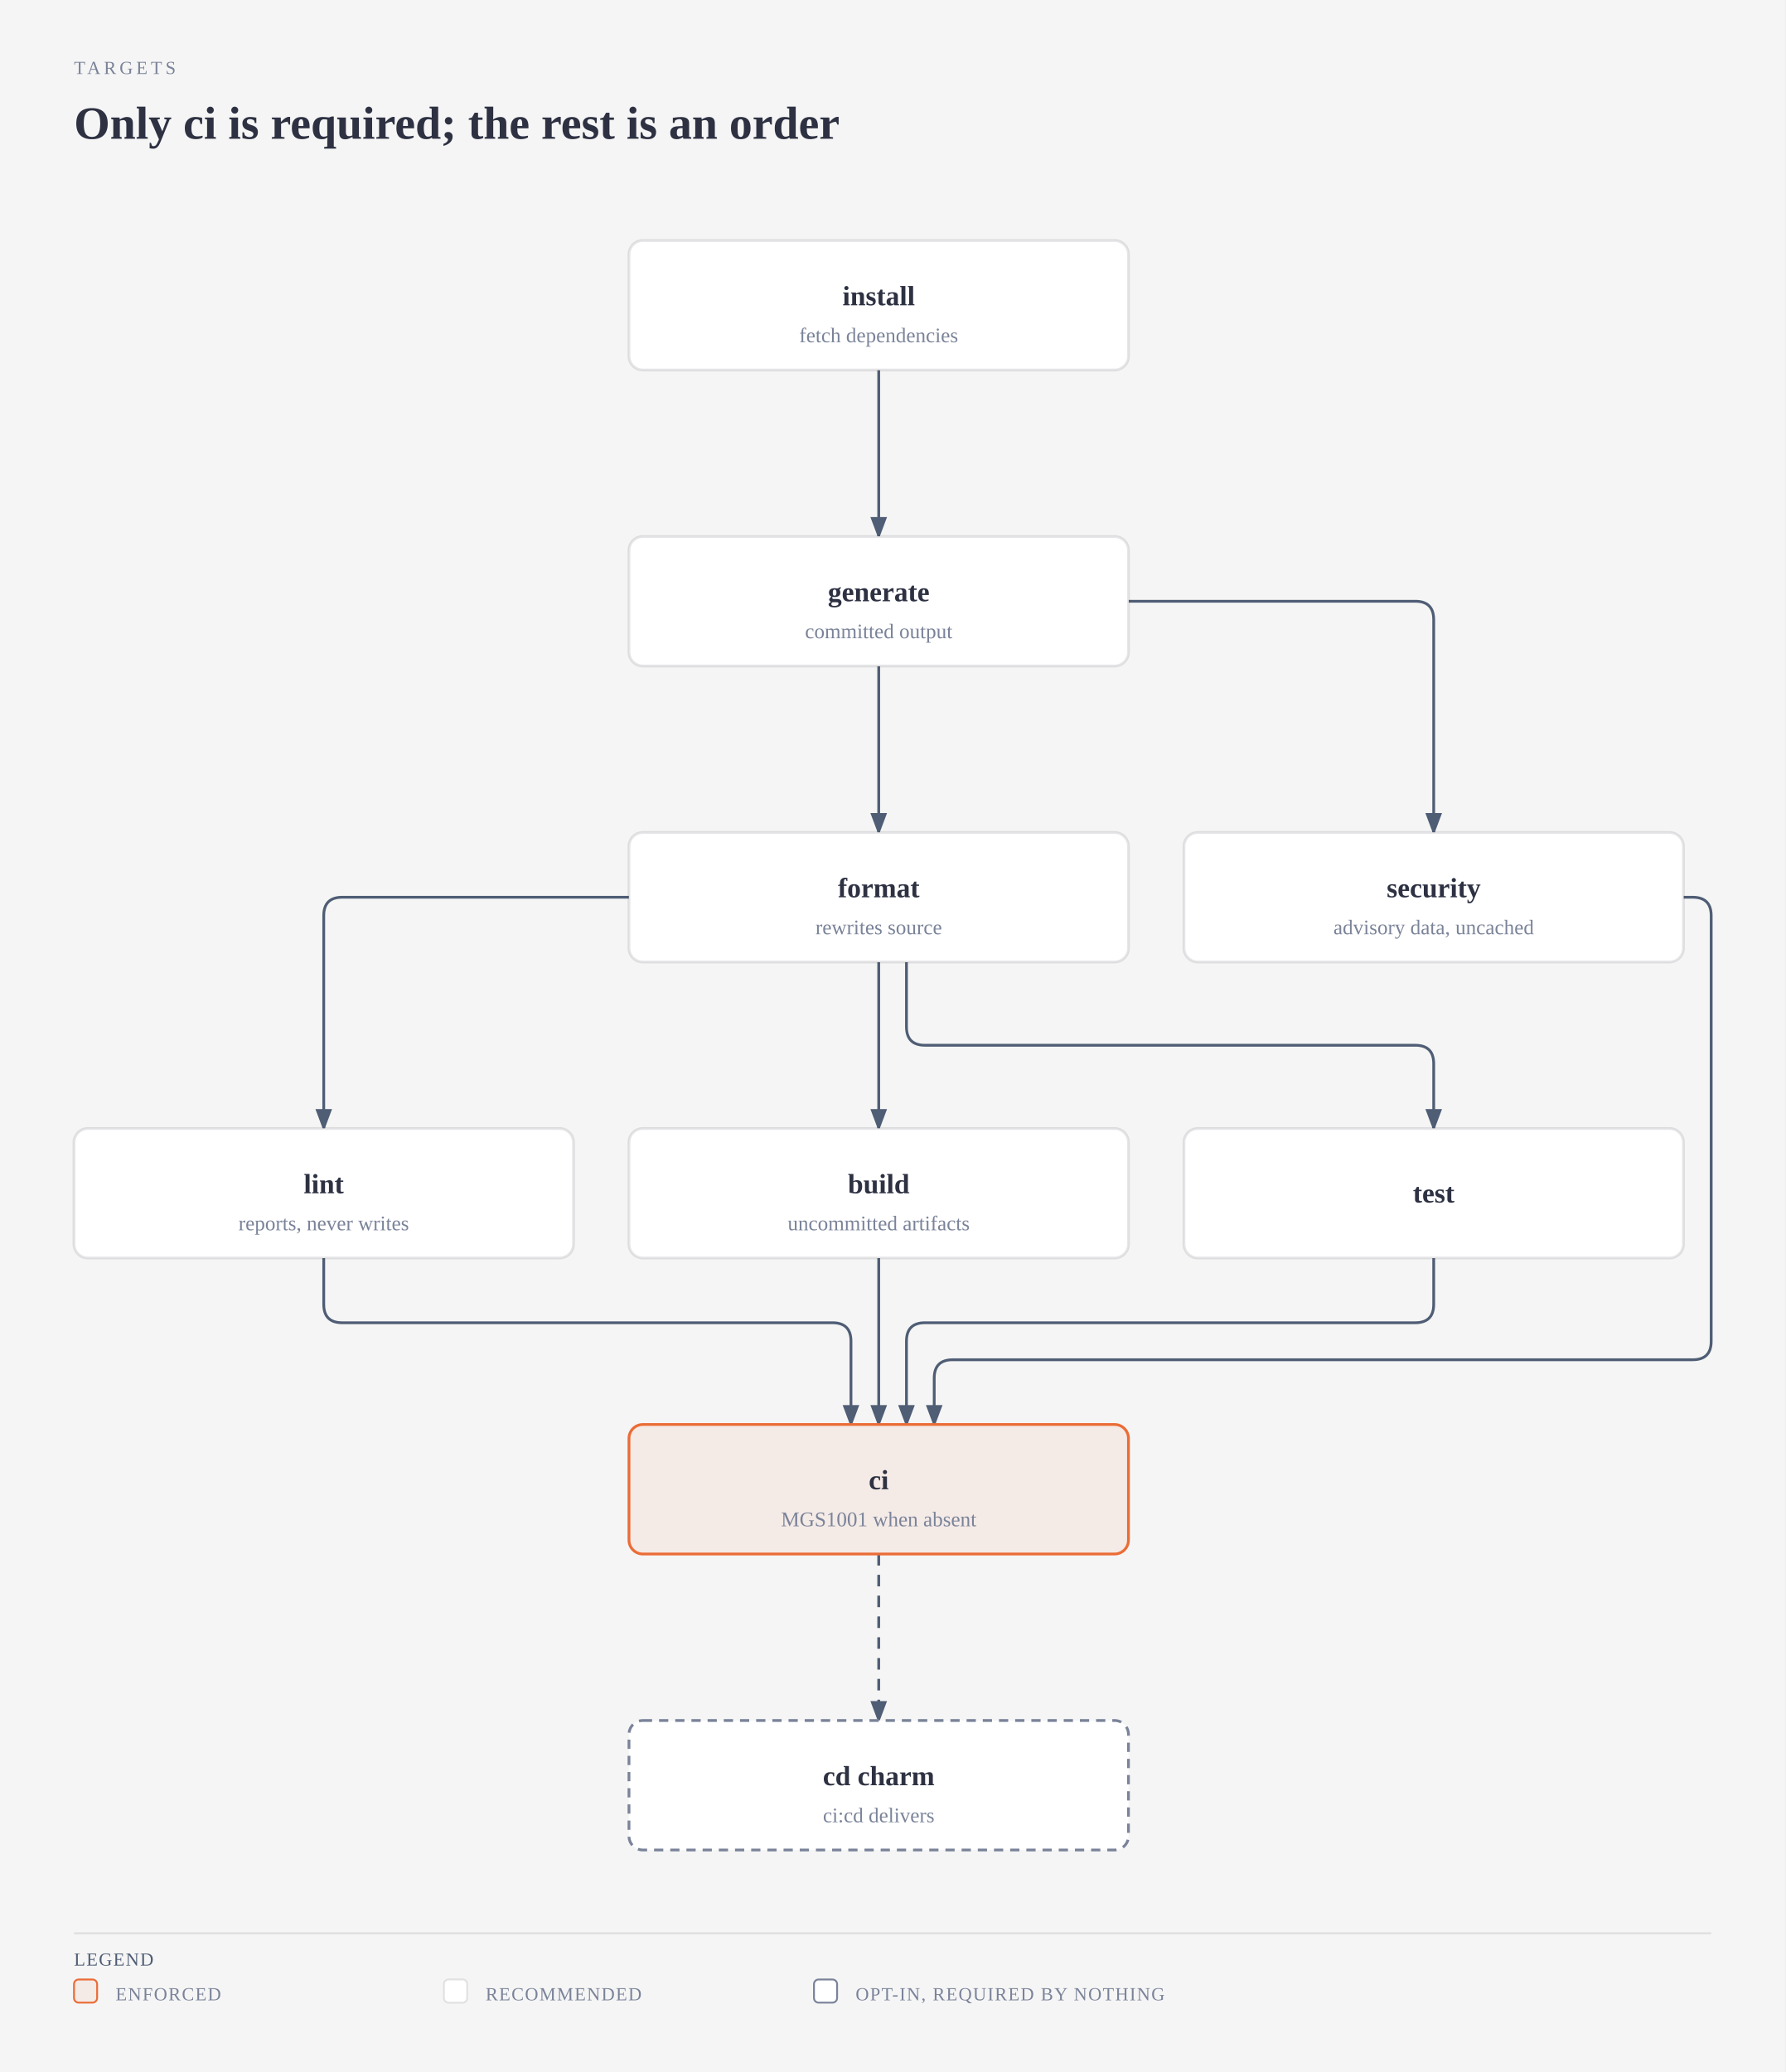
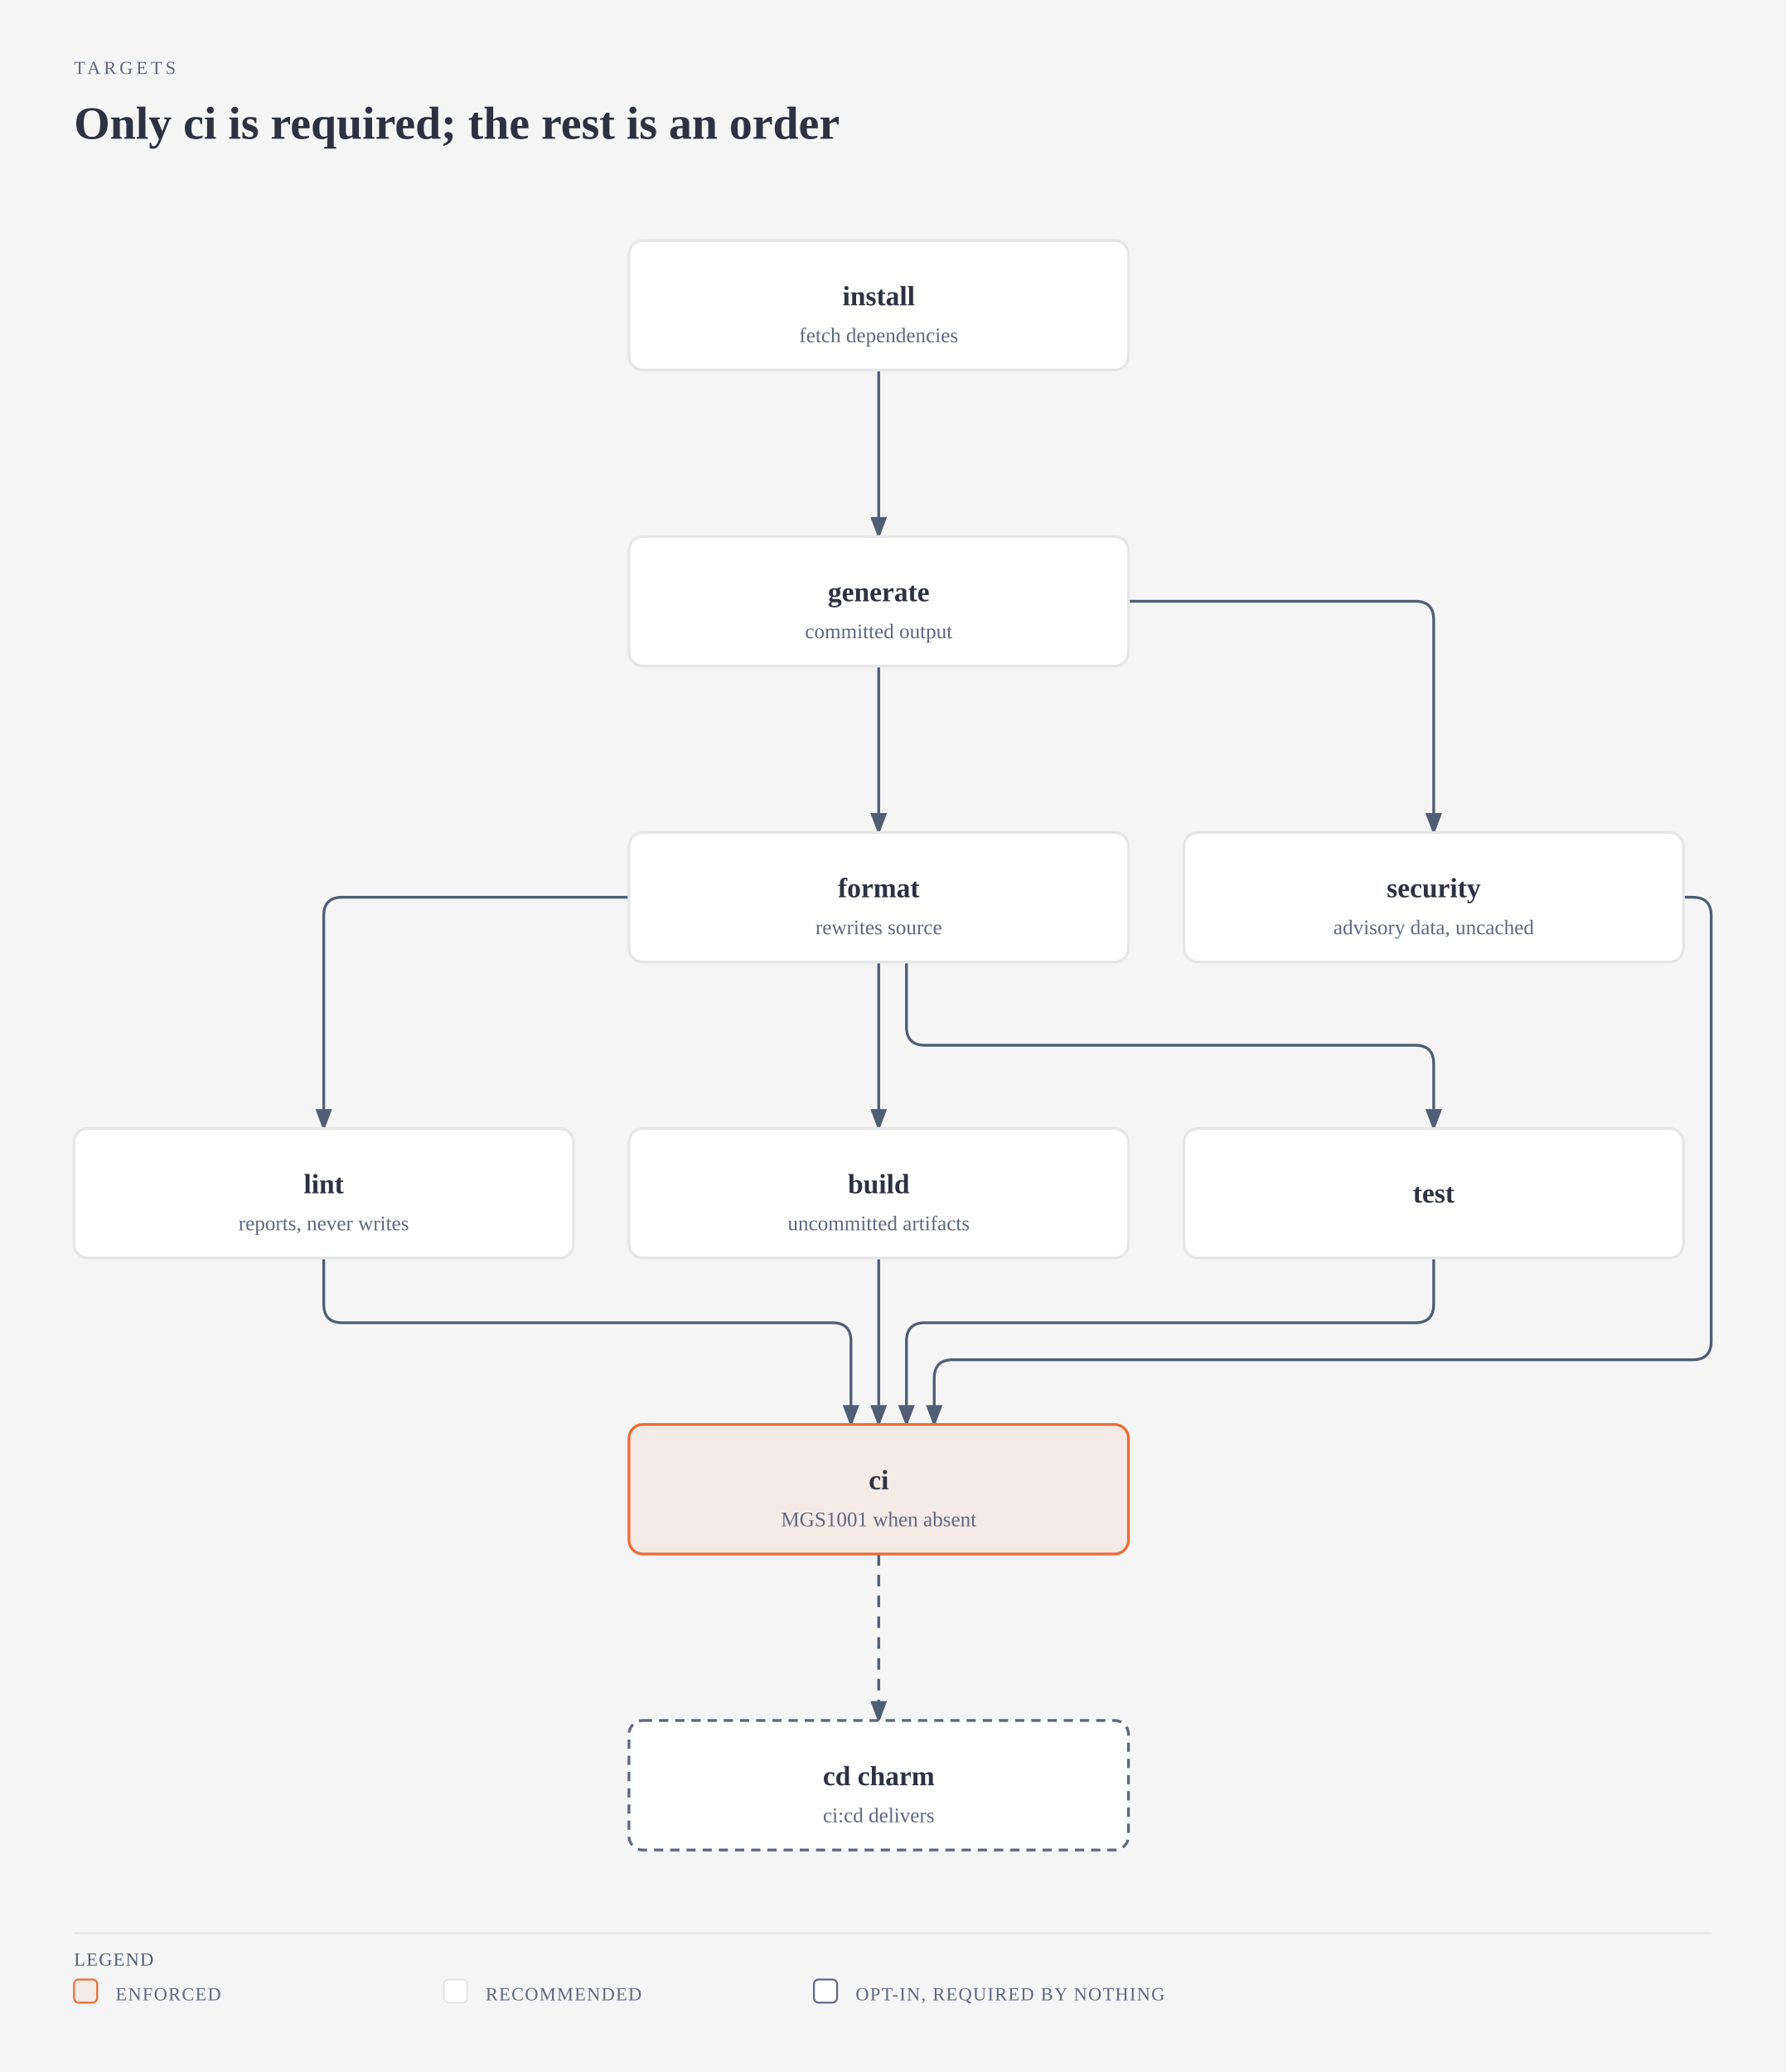
<svg xmlns="http://www.w3.org/2000/svg" viewBox="0 0 772 896" width="772" height="896" role="img" aria-labelledby="target-order-title target-order-desc" class="magus-diagram">
  <defs>
    <marker id="target-order-arrow-default" markerWidth="8" markerHeight="6" refX="7" refY="3" orient="auto">
      <polygon points="0 0, 8 3, 0 6" fill="#4f5d75" />
    </marker>
    <marker id="target-order-arrow-accent" markerWidth="8" markerHeight="6" refX="7" refY="3" orient="auto">
      <polygon points="0 0, 8 3, 0 6" fill="#eb6c36" />
    </marker>
    <marker id="target-order-arrow-link" markerWidth="8" markerHeight="6" refX="7" refY="3" orient="auto">
      <polygon points="0 0, 8 3, 0 6" fill="#2e5aa8" />
    </marker>
  </defs>
  <rect width="100%" height="100%" fill="#f5f5f5" />
-   <text x="32" y="32" fill="#7a8399" font-size="8" font-family="var(--pico-font-family-monospace, monospace)" style="font-variant-ligatures:none" letter-spacing="0.18em">TARGETS</text>
+   <text x="32" y="32" fill="#5f6780" font-size="8" font-family="var(--pico-font-family-monospace, monospace)" style="font-variant-ligatures:none" letter-spacing="0.18em">TARGETS</text>
  <text x="32" y="60" fill="#2d3142" font-size="20" font-weight="600" font-family="var(--pico-font-family, sans-serif)">Only ci is required; the rest is an order</text>
  <g transform="translate(0,40)">
-     <path data-edge="install-&gt;generate" id="target-order-edge-install-generate" d="M 380 120 L 380 192" fill="none" stroke="#4f5d75" stroke-width="1.2" marker-end="url(#target-order-arrow-default)" />
-     <path data-edge="generate-&gt;format" id="target-order-edge-generate-format" d="M 380 248 L 380 320" fill="none" stroke="#4f5d75" stroke-width="1.2" marker-end="url(#target-order-arrow-default)" />
-     <path data-edge="generate-&gt;security" id="target-order-edge-generate-security" d="M 488 220 L 612 220 Q 620 220 620 228 L 620 320" fill="none" stroke="#4f5d75" stroke-width="1.2" marker-end="url(#target-order-arrow-default)" />
-     <path data-edge="format-&gt;lint" id="target-order-edge-format-lint" d="M 272 348 L 148 348 Q 140 348 140 356 L 140 448" fill="none" stroke="#4f5d75" stroke-width="1.2" marker-end="url(#target-order-arrow-default)" />
-     <path data-edge="format-&gt;build" id="target-order-edge-format-build" d="M 380 376 L 380 448" fill="none" stroke="#4f5d75" stroke-width="1.2" marker-end="url(#target-order-arrow-default)" />
-     <path data-edge="format-&gt;test" id="target-order-edge-format-test" d="M 392 376 L 392 404 Q 392 412 400 412 L 612 412 Q 620 412 620 420 L 620 448" fill="none" stroke="#4f5d75" stroke-width="1.2" marker-end="url(#target-order-arrow-default)" />
-     <path data-edge="lint-&gt;ci" id="target-order-edge-lint-ci" d="M 140 504 L 140 524 Q 140 532 148 532 L 360 532 Q 368 532 368 540 L 368 576" fill="none" stroke="#4f5d75" stroke-width="1.2" marker-end="url(#target-order-arrow-default)" />
-     <path data-edge="build-&gt;ci" id="target-order-edge-build-ci" d="M 380 504 L 380 576" fill="none" stroke="#4f5d75" stroke-width="1.2" marker-end="url(#target-order-arrow-default)" />
-     <path data-edge="test-&gt;ci" id="target-order-edge-test-ci" d="M 620 504 L 620 524 Q 620 532 612 532 L 400 532 Q 392 532 392 540 L 392 576" fill="none" stroke="#4f5d75" stroke-width="1.2" marker-end="url(#target-order-arrow-default)" />
-     <path data-edge="security-&gt;ci" id="target-order-edge-security-ci" d="M 728 348 L 732 348 Q 740 348 740 356 L 740 540 Q 740 548 732 548 L 412 548 Q 404 548 404 556 L 404 576" fill="none" stroke="#4f5d75" stroke-width="1.2" marker-end="url(#target-order-arrow-default)" />
-     <path data-edge="ci-&gt;cd" id="target-order-edge-ci-cd" d="M 380 632 L 380 704" fill="none" stroke="#4f5d75" stroke-width="1.2" stroke-dasharray="5,4" marker-end="url(#target-order-arrow-default)" />
-     <g data-node="install" data-anchor="docs/magusfile.buzz">
+     <path data-edge="external:install-&gt;external:generate" id="target-order-edge-external_3ainstall-external_3agenerate" d="M 380 120 L 380 192" fill="none" stroke="#4f5d75" stroke-width="1.2" marker-end="url(#target-order-arrow-default)" />
+     <path data-edge="external:generate-&gt;external:format" id="target-order-edge-external_3agenerate-external_3aformat" d="M 380 248 L 380 320" fill="none" stroke="#4f5d75" stroke-width="1.2" marker-end="url(#target-order-arrow-default)" />
+     <path data-edge="external:generate-&gt;external:security" id="target-order-edge-external_3agenerate-external_3asecurity" d="M 488 220 L 612 220 Q 620 220 620 228 L 620 320" fill="none" stroke="#4f5d75" stroke-width="1.2" marker-end="url(#target-order-arrow-default)" />
+     <path data-edge="external:format-&gt;external:lint" id="target-order-edge-external_3aformat-external_3alint" d="M 272 348 L 148 348 Q 140 348 140 356 L 140 448" fill="none" stroke="#4f5d75" stroke-width="1.2" marker-end="url(#target-order-arrow-default)" />
+     <path data-edge="external:format-&gt;external:build" id="target-order-edge-external_3aformat-external_3abuild" d="M 380 376 L 380 448" fill="none" stroke="#4f5d75" stroke-width="1.2" marker-end="url(#target-order-arrow-default)" />
+     <path data-edge="external:format-&gt;external:test" id="target-order-edge-external_3aformat-external_3atest" d="M 392 376 L 392 404 Q 392 412 400 412 L 612 412 Q 620 412 620 420 L 620 448" fill="none" stroke="#4f5d75" stroke-width="1.2" marker-end="url(#target-order-arrow-default)" />
+     <path data-edge="external:lint-&gt;external:ci" id="target-order-edge-external_3alint-external_3aci" d="M 140 504 L 140 524 Q 140 532 148 532 L 360 532 Q 368 532 368 540 L 368 576" fill="none" stroke="#4f5d75" stroke-width="1.2" marker-end="url(#target-order-arrow-default)" />
+     <path data-edge="external:build-&gt;external:ci" id="target-order-edge-external_3abuild-external_3aci" d="M 380 504 L 380 576" fill="none" stroke="#4f5d75" stroke-width="1.2" marker-end="url(#target-order-arrow-default)" />
+     <path data-edge="external:test-&gt;external:ci" id="target-order-edge-external_3atest-external_3aci" d="M 620 504 L 620 524 Q 620 532 612 532 L 400 532 Q 392 532 392 540 L 392 576" fill="none" stroke="#4f5d75" stroke-width="1.2" marker-end="url(#target-order-arrow-default)" />
+     <path data-edge="external:security-&gt;external:ci" id="target-order-edge-external_3asecurity-external_3aci" d="M 728 348 L 732 348 Q 740 348 740 356 L 740 540 Q 740 548 732 548 L 412 548 Q 404 548 404 556 L 404 576" fill="none" stroke="#4f5d75" stroke-width="1.2" marker-end="url(#target-order-arrow-default)" />
+     <path data-edge="external:ci-&gt;external:cd charm" id="target-order-edge-external_3aci-external_3acd_20charm" d="M 380 632 L 380 704" fill="none" stroke="#4f5d75" stroke-width="1.2" stroke-dasharray="5,4" marker-end="url(#target-order-arrow-default)" />
+     <g data-node="external:install">
      <rect x="272" y="64" width="216" height="56" rx="6" fill="#f5f5f5" />
-       <rect x="272" y="64" width="216" height="56" rx="6" fill="#ffffff" stroke="rgba(45,49,66,0.12)" stroke-width="1.2" />
+       <rect x="272" y="64" width="216" height="56" rx="6" fill="#ffffff" stroke="#e6e6e8" stroke-width="1.2" />
      <text x="380" y="92" fill="#2d3142" font-size="12" font-weight="600" font-family="var(--pico-font-family, sans-serif)" text-anchor="middle">install</text>
-       <text x="380" y="108" fill="#7a8399" font-size="9" font-family="var(--pico-font-family-monospace, monospace)" style="font-variant-ligatures:none" text-anchor="middle">fetch dependencies</text>
+       <text x="380" y="108" fill="#5f6780" font-size="9" font-family="var(--pico-font-family-monospace, monospace)" style="font-variant-ligatures:none" text-anchor="middle">fetch dependencies</text>
    </g>
-     <g data-node="generate" data-anchor="magusfile.buzz">
+     <g data-node="external:generate">
      <rect x="272" y="192" width="216" height="56" rx="6" fill="#f5f5f5" />
-       <rect x="272" y="192" width="216" height="56" rx="6" fill="#ffffff" stroke="rgba(45,49,66,0.12)" stroke-width="1.2" />
+       <rect x="272" y="192" width="216" height="56" rx="6" fill="#ffffff" stroke="#e6e6e8" stroke-width="1.2" />
      <text x="380" y="220" fill="#2d3142" font-size="12" font-weight="600" font-family="var(--pico-font-family, sans-serif)" text-anchor="middle">generate</text>
-       <text x="380" y="236" fill="#7a8399" font-size="9" font-family="var(--pico-font-family-monospace, monospace)" style="font-variant-ligatures:none" text-anchor="middle">committed output</text>
+       <text x="380" y="236" fill="#5f6780" font-size="9" font-family="var(--pico-font-family-monospace, monospace)" style="font-variant-ligatures:none" text-anchor="middle">committed output</text>
    </g>
-     <g data-node="format" data-anchor="magusfile.buzz">
+     <g data-node="external:format">
      <rect x="272" y="320" width="216" height="56" rx="6" fill="#f5f5f5" />
-       <rect x="272" y="320" width="216" height="56" rx="6" fill="#ffffff" stroke="rgba(45,49,66,0.12)" stroke-width="1.2" />
+       <rect x="272" y="320" width="216" height="56" rx="6" fill="#ffffff" stroke="#e6e6e8" stroke-width="1.2" />
      <text x="380" y="348" fill="#2d3142" font-size="12" font-weight="600" font-family="var(--pico-font-family, sans-serif)" text-anchor="middle">format</text>
-       <text x="380" y="364" fill="#7a8399" font-size="9" font-family="var(--pico-font-family-monospace, monospace)" style="font-variant-ligatures:none" text-anchor="middle">rewrites source</text>
+       <text x="380" y="364" fill="#5f6780" font-size="9" font-family="var(--pico-font-family-monospace, monospace)" style="font-variant-ligatures:none" text-anchor="middle">rewrites source</text>
    </g>
-     <g data-node="lint" data-anchor="magusfile.buzz">
+     <g data-node="external:lint">
      <rect x="32" y="448" width="216" height="56" rx="6" fill="#f5f5f5" />
-       <rect x="32" y="448" width="216" height="56" rx="6" fill="#ffffff" stroke="rgba(45,49,66,0.12)" stroke-width="1.2" />
+       <rect x="32" y="448" width="216" height="56" rx="6" fill="#ffffff" stroke="#e6e6e8" stroke-width="1.2" />
      <text x="140" y="476" fill="#2d3142" font-size="12" font-weight="600" font-family="var(--pico-font-family, sans-serif)" text-anchor="middle">lint</text>
-       <text x="140" y="492" fill="#7a8399" font-size="9" font-family="var(--pico-font-family-monospace, monospace)" style="font-variant-ligatures:none" text-anchor="middle">reports, never writes</text>
+       <text x="140" y="492" fill="#5f6780" font-size="9" font-family="var(--pico-font-family-monospace, monospace)" style="font-variant-ligatures:none" text-anchor="middle">reports, never writes</text>
    </g>
-     <g data-node="build" data-anchor="magusfile.buzz">
+     <g data-node="external:build">
      <rect x="272" y="448" width="216" height="56" rx="6" fill="#f5f5f5" />
-       <rect x="272" y="448" width="216" height="56" rx="6" fill="#ffffff" stroke="rgba(45,49,66,0.12)" stroke-width="1.2" />
+       <rect x="272" y="448" width="216" height="56" rx="6" fill="#ffffff" stroke="#e6e6e8" stroke-width="1.2" />
      <text x="380" y="476" fill="#2d3142" font-size="12" font-weight="600" font-family="var(--pico-font-family, sans-serif)" text-anchor="middle">build</text>
-       <text x="380" y="492" fill="#7a8399" font-size="9" font-family="var(--pico-font-family-monospace, monospace)" style="font-variant-ligatures:none" text-anchor="middle">uncommitted artifacts</text>
+       <text x="380" y="492" fill="#5f6780" font-size="9" font-family="var(--pico-font-family-monospace, monospace)" style="font-variant-ligatures:none" text-anchor="middle">uncommitted artifacts</text>
    </g>
-     <g data-node="test" data-anchor="magusfile.buzz">
+     <g data-node="external:test">
      <rect x="512" y="448" width="216" height="56" rx="6" fill="#f5f5f5" />
-       <rect x="512" y="448" width="216" height="56" rx="6" fill="#ffffff" stroke="rgba(45,49,66,0.12)" stroke-width="1.2" />
+       <rect x="512" y="448" width="216" height="56" rx="6" fill="#ffffff" stroke="#e6e6e8" stroke-width="1.2" />
      <text x="620" y="480" fill="#2d3142" font-size="12" font-weight="600" font-family="var(--pico-font-family, sans-serif)" text-anchor="middle">test</text>
    </g>
-     <g data-node="security" data-anchor="magusfile.buzz">
+     <g data-node="external:security">
      <rect x="512" y="320" width="216" height="56" rx="6" fill="#f5f5f5" />
-       <rect x="512" y="320" width="216" height="56" rx="6" fill="#ffffff" stroke="rgba(45,49,66,0.12)" stroke-width="1.2" />
+       <rect x="512" y="320" width="216" height="56" rx="6" fill="#ffffff" stroke="#e6e6e8" stroke-width="1.2" />
      <text x="620" y="348" fill="#2d3142" font-size="12" font-weight="600" font-family="var(--pico-font-family, sans-serif)" text-anchor="middle">security</text>
-       <text x="620" y="364" fill="#7a8399" font-size="9" font-family="var(--pico-font-family-monospace, monospace)" style="font-variant-ligatures:none" text-anchor="middle">advisory data, uncached</text>
+       <text x="620" y="364" fill="#5f6780" font-size="9" font-family="var(--pico-font-family-monospace, monospace)" style="font-variant-ligatures:none" text-anchor="middle">advisory data, uncached</text>
    </g>
-     <g data-node="ci" data-anchor="internal/doctor/checks.go">
+     <g data-node="external:ci">
      <rect x="272" y="576" width="216" height="56" rx="6" fill="#f5f5f5" />
-       <rect x="272" y="576" width="216" height="56" rx="6" fill="rgba(235,108,54,0.08)" stroke="#eb6c36" stroke-width="1.2" />
+       <rect x="272" y="576" width="216" height="56" rx="6" fill="#f4eae6" stroke="#eb6c36" stroke-width="1.2" />
      <text x="380" y="604" fill="#2d3142" font-size="12" font-weight="600" font-family="var(--pico-font-family, sans-serif)" text-anchor="middle">ci</text>
-       <text x="380" y="620" fill="#7a8399" font-size="9" font-family="var(--pico-font-family-monospace, monospace)" style="font-variant-ligatures:none" text-anchor="middle">MGS1001 when absent</text>
+       <text x="380" y="620" fill="#5f6780" font-size="9" font-family="var(--pico-font-family-monospace, monospace)" style="font-variant-ligatures:none" text-anchor="middle">MGS1001 when absent</text>
    </g>
-     <g data-node="cd" data-anchor="types/charm.go">
+     <g data-node="external:cd charm">
      <rect x="272" y="704" width="216" height="56" rx="6" fill="#f5f5f5" />
-       <rect x="272" y="704" width="216" height="56" rx="6" fill="#ffffff" stroke="#7a8399" stroke-width="1.2" stroke-dasharray="4,3" />
+       <rect x="272" y="704" width="216" height="56" rx="6" fill="#ffffff" stroke="#5f6780" stroke-width="1.2" stroke-dasharray="4,3" />
      <text x="380" y="732" fill="#2d3142" font-size="12" font-weight="600" font-family="var(--pico-font-family, sans-serif)" text-anchor="middle">cd charm</text>
-       <text x="380" y="748" fill="#7a8399" font-size="9" font-family="var(--pico-font-family-monospace, monospace)" style="font-variant-ligatures:none" text-anchor="middle">ci:cd delivers</text>
+       <text x="380" y="748" fill="#5f6780" font-size="9" font-family="var(--pico-font-family-monospace, monospace)" style="font-variant-ligatures:none" text-anchor="middle">ci:cd delivers</text>
    </g>
-     <line x1="32" y1="796" x2="740" y2="796" stroke="rgba(45,49,66,0.12)" stroke-width="0.8" />
+     <line x1="32" y1="796" x2="740" y2="796" stroke="#e6e6e8" stroke-width="0.8" />
    <text x="32" y="810" fill="#4f5d75" font-size="8" font-family="var(--pico-font-family-monospace, monospace)" style="font-variant-ligatures:none" letter-spacing="0.06em">LEGEND</text>
-     <rect x="32" y="816" width="10" height="10" rx="2" fill="rgba(235,108,54,0.08)" stroke="#eb6c36" stroke-width="0.8" />
-     <text x="50" y="825" fill="#7a8399" font-size="8" font-family="var(--pico-font-family-monospace, monospace)" style="font-variant-ligatures:none" letter-spacing="0.06em">ENFORCED</text>
-     <rect x="192" y="816" width="10" height="10" rx="2" fill="#ffffff" stroke="rgba(45,49,66,0.12)" stroke-width="0.8" />
-     <text x="210" y="825" fill="#7a8399" font-size="8" font-family="var(--pico-font-family-monospace, monospace)" style="font-variant-ligatures:none" letter-spacing="0.06em">RECOMMENDED</text>
-     <rect x="352" y="816" width="10" height="10" rx="2" fill="#ffffff" stroke="#7a8399" stroke-width="0.8" />
-     <text x="370" y="825" fill="#7a8399" font-size="8" font-family="var(--pico-font-family-monospace, monospace)" style="font-variant-ligatures:none" letter-spacing="0.06em">OPT-IN, REQUIRED BY NOTHING</text>
+     <rect x="32" y="816" width="10" height="10" rx="2" fill="#f4eae6" stroke="#eb6c36" stroke-width="0.8" />
+     <text x="50" y="825" fill="#5f6780" font-size="8" font-family="var(--pico-font-family-monospace, monospace)" style="font-variant-ligatures:none" letter-spacing="0.06em">ENFORCED</text>
+     <rect x="192" y="816" width="10" height="10" rx="2" fill="#ffffff" stroke="#e6e6e8" stroke-width="0.8" />
+     <text x="210" y="825" fill="#5f6780" font-size="8" font-family="var(--pico-font-family-monospace, monospace)" style="font-variant-ligatures:none" letter-spacing="0.06em">RECOMMENDED</text>
+     <rect x="352" y="816" width="10" height="10" rx="2" fill="#ffffff" stroke="#5f6780" stroke-width="0.8" />
+     <text x="370" y="825" fill="#5f6780" font-size="8" font-family="var(--pico-font-family-monospace, monospace)" style="font-variant-ligatures:none" letter-spacing="0.06em">OPT-IN, REQUIRED BY NOTHING</text>
  </g>
</svg>
